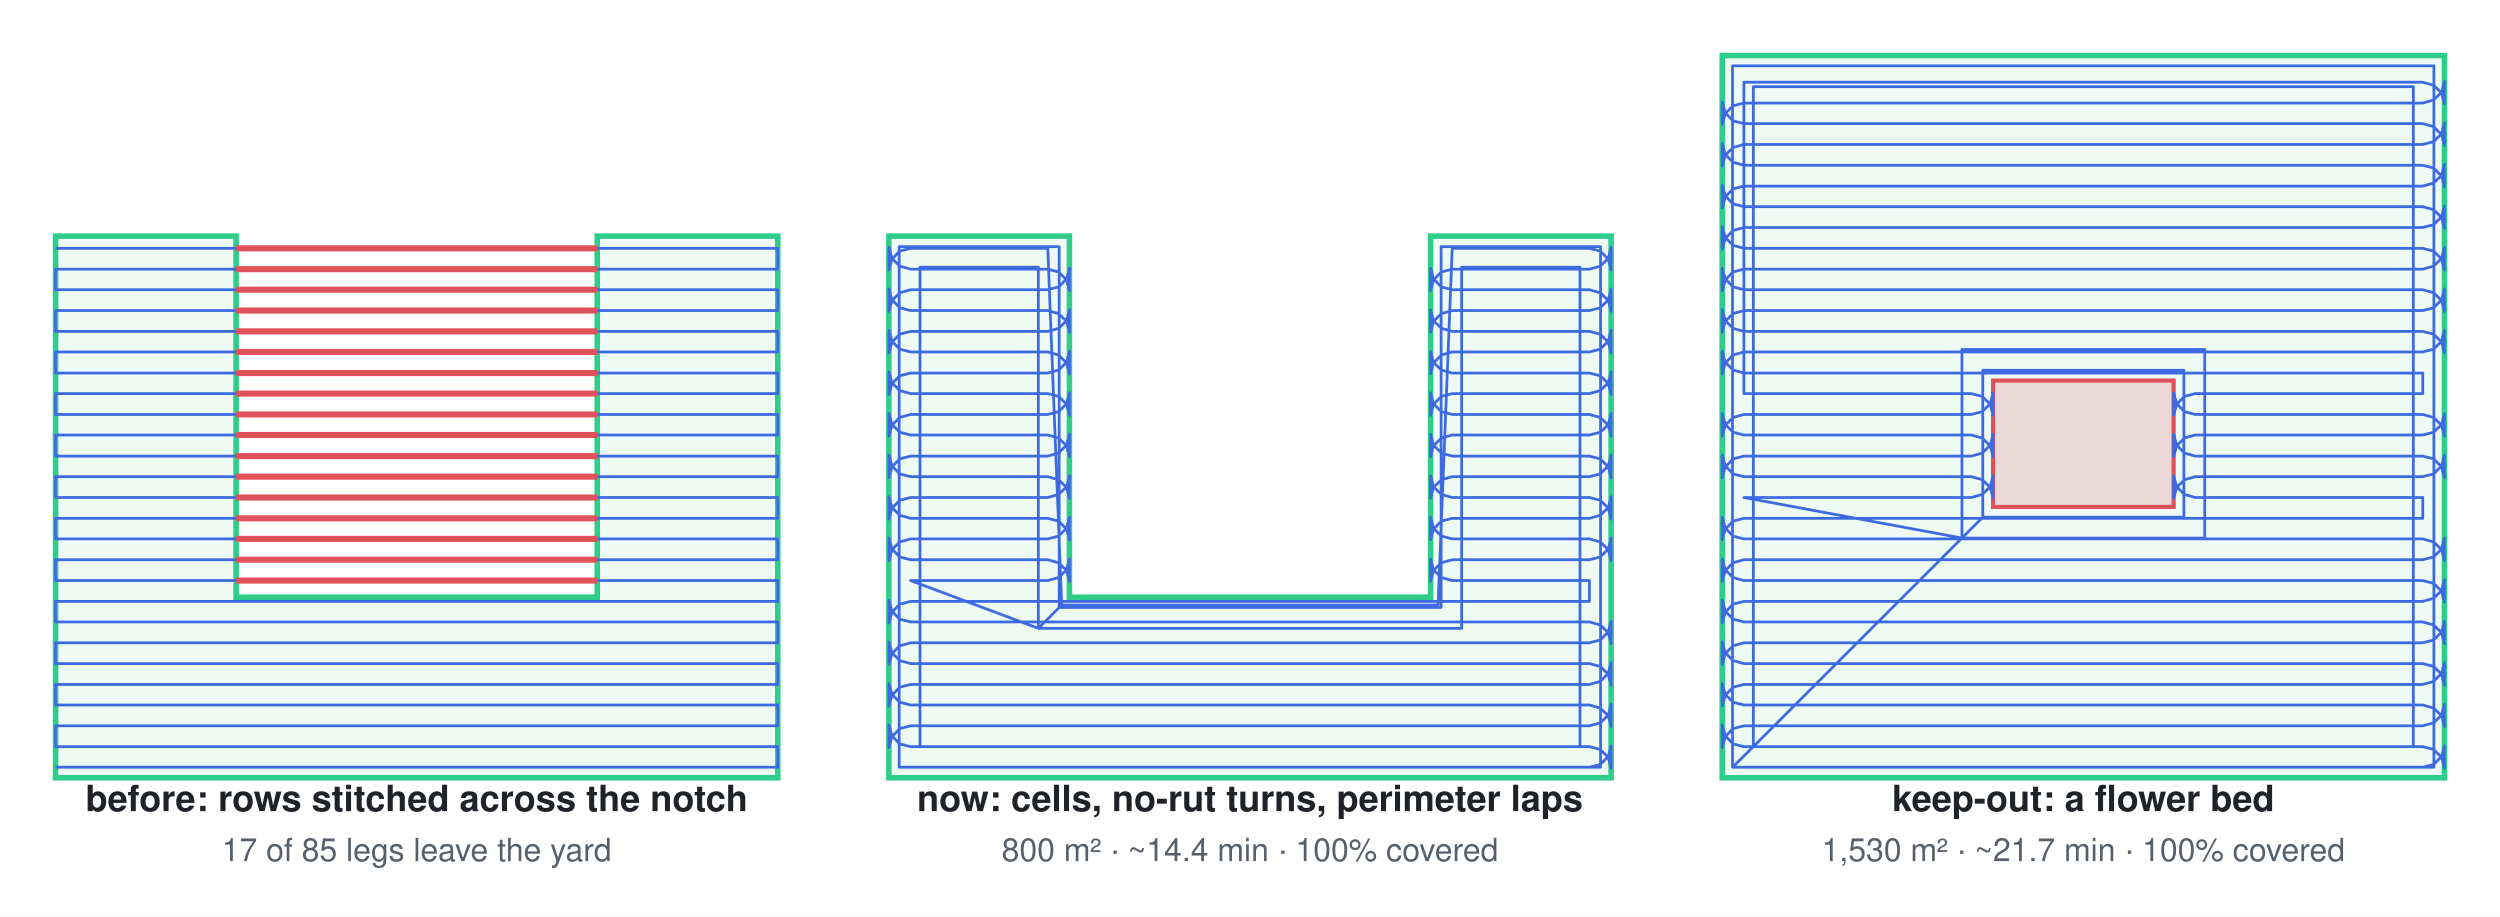
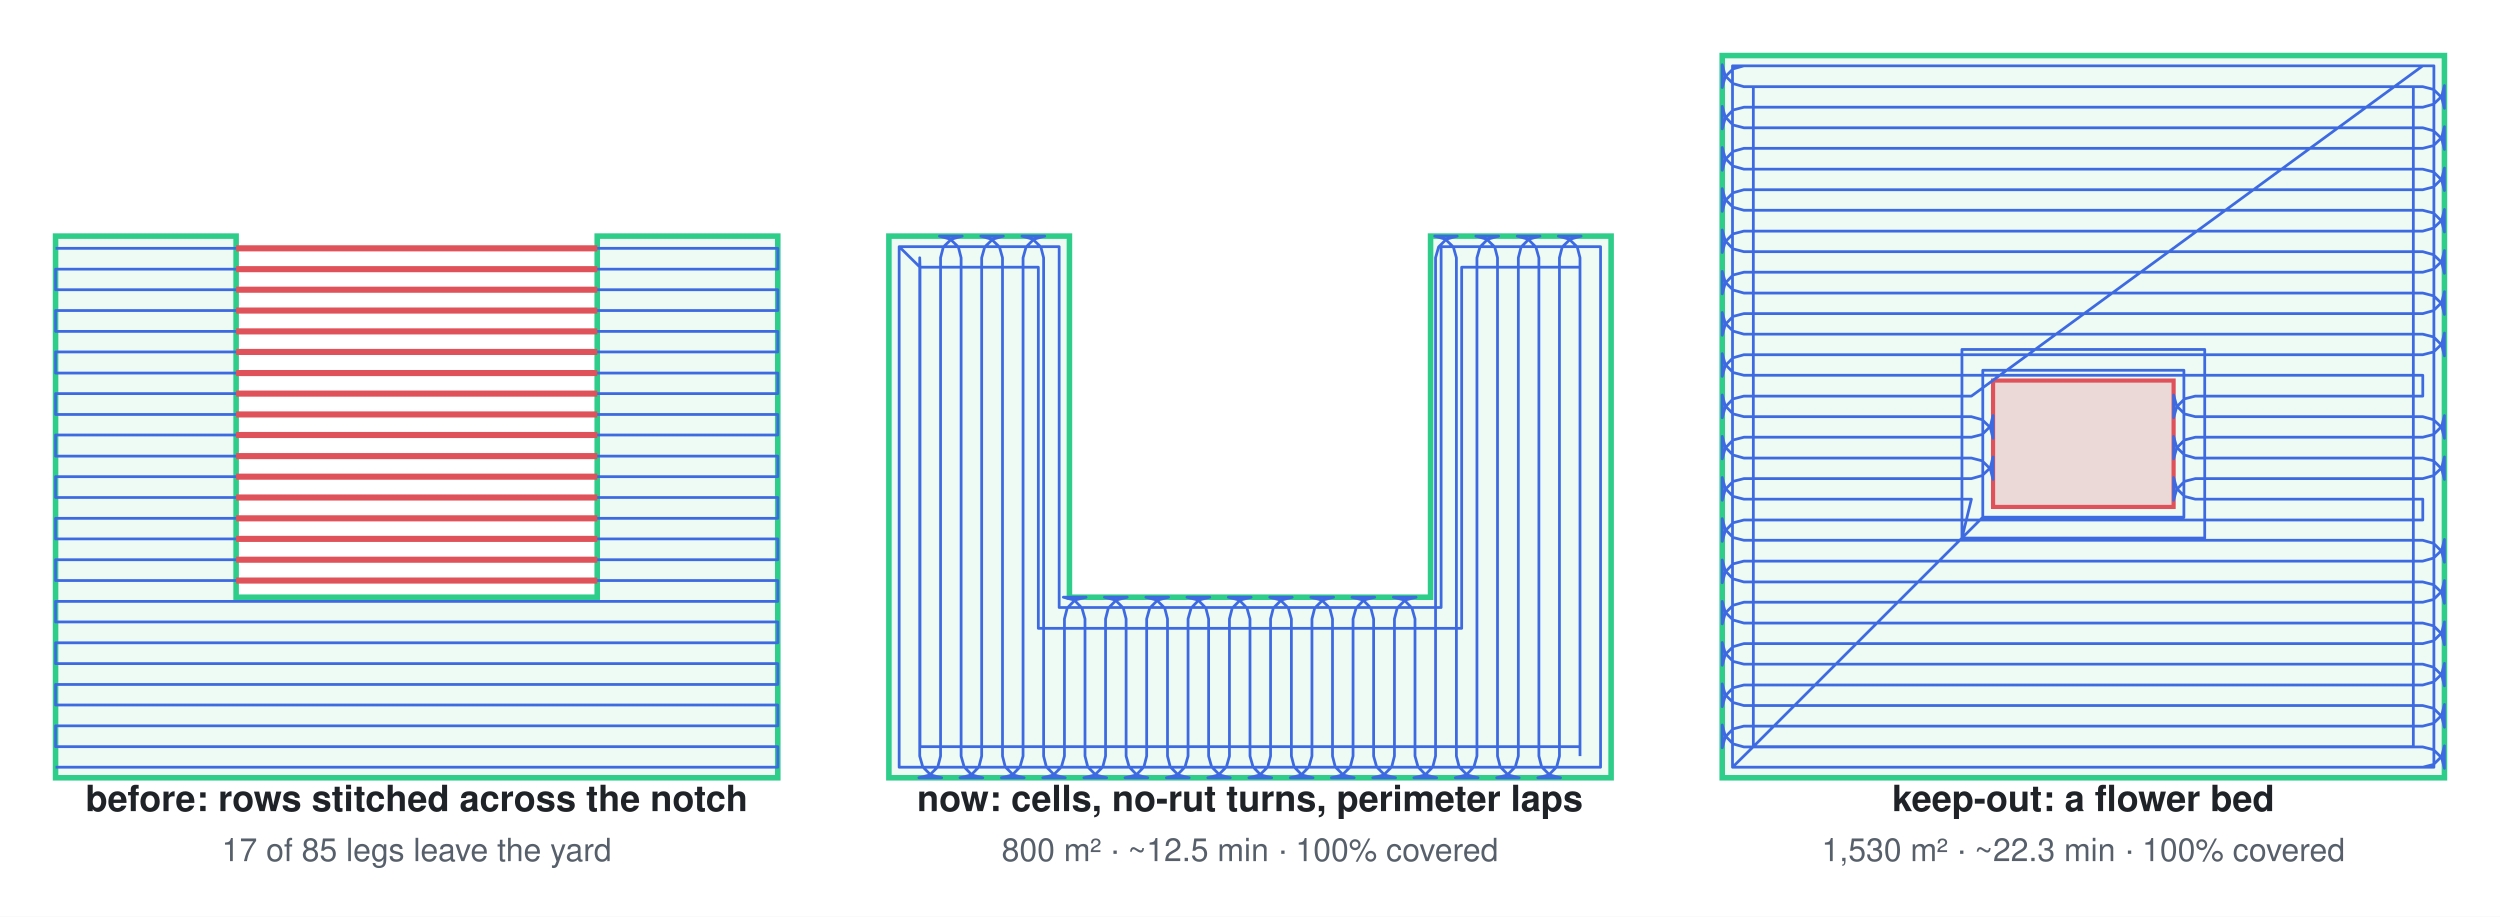
<svg xmlns="http://www.w3.org/2000/svg" viewBox="0 0 900 330" font-family="-apple-system,Segoe UI,Helvetica,Arial,sans-serif">
  <style>
.yard{fill:#2ecd8a14;stroke:#2ecd8a;stroke-width:2}
.ko{fill:#e0525a33;stroke:#e0525a;stroke-width:1.5}
.route{fill:none;stroke:#3e6ae1;stroke-width:1;stroke-linejoin:round}
.bad{fill:none;stroke:#e0525a;stroke-width:2.2}
.t{font-size:13px;font-weight:600;fill:#1f2328}
.s{font-size:11.5px;fill:#57606a}
</style>
  <rect width="100%" height="100%" fill="#ffffff" />
  <text x="150.0" y="292" text-anchor="middle" class="t">before: rows stitched across the notch</text>
  <path d="M20.0 280.0 L280.0 280.0 L280.0 85.0 L215.0 85.0 L215.0 215.0 L85.0 215.0 L85.0 85.0 L20.0 85.0 Z" class="yard" />
  <path d="M20.0 276.2 L280.0 276.2 L280.0 268.8 L20.0 268.8 L20.0 261.3 L280.0 261.3 L280.0 253.8 L20.0 253.8 L20.0 246.4 L280.0 246.4 L280.0 238.9 L20.0 238.9 L20.0 231.4 L280.0 231.4 L280.0 223.9 L20.0 223.9 L20.0 216.5 L280.0 216.5 L280.0 209.0 L215.0 209.0 L85.0 209.0 L20.0 209.0 L20.0 201.5 L85.0 201.5 L215.0 201.5 L280.0 201.5 L280.0 194.0 L215.0 194.0 L85.0 194.0 L20.0 194.0 L20.0 186.6 L85.0 186.6 L215.0 186.6 L280.0 186.6 L280.0 179.1 L215.0 179.1 L85.0 179.1 L20.0 179.1 L20.0 171.6 L85.0 171.6 L215.0 171.6 L280.0 171.6 L280.0 164.2 L215.0 164.2 L85.0 164.2 L20.0 164.2 L20.0 156.6 L85.0 156.6 L215.0 156.6 L280.0 156.6 L280.0 149.2 L215.0 149.2 L85.0 149.2 L20.0 149.2 L20.0 141.7 L85.0 141.7 L215.0 141.7 L280.0 141.7 L280.0 134.3 L215.0 134.3 L85.0 134.3 L20.0 134.3 L20.0 126.7 L85.0 126.7 L215.0 126.7 L280.0 126.7 L280.0 119.3 L215.0 119.3 L85.0 119.3 L20.0 119.3 L20.0 111.8 L85.0 111.8 L215.0 111.8 L280.0 111.8 L280.0 104.3 L215.0 104.3 L85.0 104.3 L20.0 104.3 L20.0 96.9 L85.0 96.9 L215.0 96.9 L280.0 96.9 L280.0 89.4 L215.0 89.4 L85.0 89.4 L20.0 89.4" class="route" />
  <path d="M215.0 209.0 L85.0 209.0" class="bad" />
  <path d="M85.0 201.5 L215.0 201.5" class="bad" />
  <path d="M215.0 194.0 L85.0 194.0" class="bad" />
  <path d="M85.0 186.6 L215.0 186.6" class="bad" />
  <path d="M215.0 179.1 L85.0 179.1" class="bad" />
  <path d="M85.0 171.6 L215.0 171.6" class="bad" />
  <path d="M215.0 164.2 L85.0 164.2" class="bad" />
  <path d="M85.0 156.6 L215.0 156.6" class="bad" />
  <path d="M215.0 149.2 L85.0 149.2" class="bad" />
  <path d="M85.0 141.7 L215.0 141.7" class="bad" />
  <path d="M215.0 134.3 L85.0 134.3" class="bad" />
  <path d="M85.0 126.7 L215.0 126.7" class="bad" />
  <path d="M215.0 119.3 L85.0 119.3" class="bad" />
  <path d="M85.0 111.8 L215.0 111.8" class="bad" />
  <path d="M215.0 104.3 L85.0 104.3" class="bad" />
  <path d="M85.0 96.9 L215.0 96.9" class="bad" />
  <path d="M215.0 89.4 L85.0 89.4" class="bad" />
  <text x="150.0" y="310" text-anchor="middle" class="s">17 of 85 legs leave the yard</text>
  <text x="450.0" y="292" text-anchor="middle" class="t">now: cells, no-rut turns, perimeter laps</text>
  <path d="M320.0 280.0 L580.0 280.0 L580.0 85.0 L515.0 85.0 L515.0 215.0 L385.0 215.0 L385.0 85.0 L320.0 85.0 Z" class="yard" />
-   <path d="M327.8 276.2 L572.2 276.2 L576.1 275.2 L579.0 272.3 L580.0 268.5 L580.0 272.5 L580.0 276.6 L579.0 272.7 L576.1 269.8 L572.2 268.8 L572.2 268.8 L327.8 268.8 L323.9 267.8 L321.1 264.9 L320.0 261.0 L320.0 265.0 L320.0 269.1 L321.1 265.2 L323.9 262.3 L327.8 261.3 L327.8 261.3 L572.2 261.3 L576.1 260.2 L579.0 257.4 L580.0 253.5 L580.0 257.6 L580.0 261.6 L579.0 257.7 L576.1 254.9 L572.2 253.8 L572.2 253.8 L327.8 253.8 L323.9 252.8 L321.1 250.0 L320.0 246.1 L320.0 250.1 L320.0 254.2 L321.1 250.3 L323.9 247.4 L327.8 246.4 L327.8 246.4 L572.2 246.4 L576.1 245.3 L579.0 242.4 L580.0 238.5 L580.0 242.6 L580.0 246.7 L579.0 242.8 L576.1 239.9 L572.2 238.9 L572.2 238.9 L327.8 238.9 L323.9 237.8 L321.1 235.0 L320.0 231.1 L320.0 235.1 L320.0 239.2 L321.1 235.3 L323.9 232.5 L327.8 231.4 L327.8 231.4 L572.2 231.4 L576.1 230.4 L579.0 227.5 L580.0 223.6 L580.0 227.7 L580.0 231.7 L579.0 227.8 L576.1 225.0 L572.2 223.9 L572.2 223.9 L327.8 223.9 L323.9 222.9 L321.1 220.0 L320.0 216.1 L320.0 220.2 L320.0 224.3 L321.1 220.4 L323.9 217.5 L327.8 216.5 L327.8 216.5 L572.2 216.5 L572.2 209.0 L522.8 209.0 L518.9 207.9 L516.0 205.1 L515.0 201.2 L515.0 205.3 L515.0 209.3 L516.0 205.4 L518.9 202.6 L522.8 201.5 L522.8 201.5 L572.2 201.5 L576.1 200.5 L579.0 197.6 L580.0 193.7 L580.0 197.8 L580.0 201.9 L579.0 197.9 L576.1 195.1 L572.2 194.0 L572.2 194.0 L522.8 194.0 L518.9 193.0 L516.0 190.1 L515.0 186.2 L515.0 190.3 L515.0 194.3 L516.0 190.5 L518.9 187.6 L522.8 186.6 L522.8 186.6 L572.2 186.6 L576.1 185.5 L579.0 182.7 L580.0 178.8 L580.0 182.8 L580.0 186.9 L579.0 183.0 L576.1 180.1 L572.2 179.1 L572.2 179.1 L522.8 179.1 L518.9 178.0 L516.0 175.2 L515.0 171.3 L515.0 175.4 L515.0 179.4 L516.0 175.5 L518.9 172.7 L522.8 171.6 L522.8 171.6 L572.2 171.6 L576.1 170.6 L579.0 167.7 L580.0 163.8 L580.0 167.8 L580.0 172.0 L579.0 168.1 L576.1 165.2 L572.2 164.2 L572.2 164.2 L522.8 164.2 L518.9 163.1 L516.0 160.2 L515.0 156.3 L515.0 160.4 L515.0 164.4 L516.0 160.5 L518.9 157.7 L522.8 156.6 L522.8 156.6 L572.2 156.6 L576.1 155.6 L579.0 152.8 L580.0 148.9 L580.0 152.9 L580.0 157.0 L579.0 153.1 L576.1 150.3 L572.2 149.2 L572.2 149.2 L522.8 149.2 L518.9 148.2 L516.0 145.3 L515.0 141.4 L515.0 145.4 L515.0 149.5 L516.0 145.6 L518.9 142.7 L522.8 141.7 L522.8 141.7 L572.2 141.7 L576.1 140.6 L579.0 137.8 L580.0 133.9 L580.0 138.0 L580.0 142.0 L579.0 138.1 L576.1 135.3 L572.2 134.3 L572.2 134.3 L522.8 134.3 L518.9 133.2 L516.0 130.4 L515.0 126.5 L515.0 130.5 L515.0 134.6 L516.0 130.7 L518.9 127.8 L522.8 126.7 L522.8 126.7 L572.2 126.7 L576.1 125.7 L579.0 122.8 L580.0 118.9 L580.0 123.1 L580.0 127.1 L579.0 123.2 L576.1 120.3 L572.2 119.3 L572.2 119.3 L522.8 119.3 L518.9 118.2 L516.0 115.4 L515.0 111.5 L515.0 115.5 L515.0 119.6 L516.0 115.7 L518.9 112.9 L522.8 111.8 L522.8 111.8 L572.2 111.8 L576.1 110.8 L579.0 107.9 L580.0 104.0 L580.0 108.1 L580.0 112.1 L579.0 108.2 L576.1 105.4 L572.2 104.3 L572.2 104.3 L522.8 104.3 L518.9 103.3 L516.0 100.4 L515.0 96.6 L515.0 100.6 L515.0 104.7 L516.0 100.8 L518.9 97.9 L522.8 96.9 L522.8 96.9 L572.2 96.9 L576.1 95.8 L579.0 93.0 L580.0 89.0 L580.0 93.1 L580.0 97.2 L579.0 93.3 L576.1 90.4 L572.2 89.4 L572.2 89.4 L522.8 89.4 L517.7 217.8 L382.2 217.8 L377.2 89.4 L327.8 89.4 L323.9 90.4 L321.1 93.3 L320.0 97.2 L320.0 93.1 L320.0 89.0 L321.1 93.0 L323.9 95.8 L327.8 96.9 L327.8 96.9 L377.2 96.9 L381.1 97.9 L384.0 100.8 L385.0 104.7 L385.0 100.6 L385.0 96.6 L384.0 100.4 L381.1 103.3 L377.2 104.3 L377.2 104.3 L327.8 104.3 L323.9 105.4 L321.1 108.2 L320.0 112.1 L320.0 108.1 L320.0 104.0 L321.1 107.9 L323.9 110.8 L327.8 111.8 L327.8 111.8 L377.2 111.8 L381.1 112.9 L384.0 115.7 L385.0 119.6 L385.0 115.5 L385.0 111.5 L384.0 115.4 L381.1 118.2 L377.2 119.3 L377.2 119.3 L327.8 119.3 L323.9 120.3 L321.1 123.2 L320.0 127.1 L320.0 123.1 L320.0 118.9 L321.1 122.8 L323.9 125.7 L327.8 126.7 L327.8 126.7 L377.2 126.7 L381.1 127.8 L384.0 130.7 L385.0 134.6 L385.0 130.5 L385.0 126.5 L384.0 130.4 L381.1 133.2 L377.2 134.3 L377.2 134.3 L327.8 134.3 L323.9 135.3 L321.1 138.1 L320.0 142.0 L320.0 138.0 L320.0 133.9 L321.1 137.8 L323.9 140.6 L327.8 141.7 L327.8 141.7 L377.2 141.7 L381.1 142.7 L384.0 145.6 L385.0 149.5 L385.0 145.4 L385.0 141.4 L384.0 145.3 L381.1 148.2 L377.2 149.2 L377.2 149.2 L327.8 149.2 L323.9 150.3 L321.1 153.1 L320.0 157.0 L320.0 152.9 L320.0 148.9 L321.1 152.8 L323.9 155.6 L327.8 156.6 L327.8 156.6 L377.2 156.6 L381.1 157.7 L384.0 160.5 L385.0 164.4 L385.0 160.4 L385.0 156.3 L384.0 160.2 L381.1 163.1 L377.2 164.2 L377.2 164.2 L327.8 164.2 L323.9 165.2 L321.1 168.1 L320.0 172.0 L320.0 167.8 L320.0 163.8 L321.1 167.7 L323.9 170.6 L327.8 171.6 L327.8 171.6 L377.2 171.6 L381.1 172.7 L384.0 175.5 L385.0 179.4 L385.0 175.4 L385.0 171.3 L384.0 175.2 L381.1 178.0 L377.2 179.1 L377.2 179.1 L327.8 179.1 L323.9 180.1 L321.1 183.0 L320.0 186.9 L320.0 182.8 L320.0 178.8 L321.1 182.7 L323.9 185.5 L327.8 186.6 L327.8 186.6 L377.2 186.6 L381.1 187.6 L384.0 190.5 L385.0 194.3 L385.0 190.3 L385.0 186.2 L384.0 190.1 L381.1 193.0 L377.2 194.0 L377.2 194.0 L327.8 194.0 L323.9 195.1 L321.1 197.9 L320.0 201.9 L320.0 197.8 L320.0 193.7 L321.1 197.6 L323.9 200.5 L327.8 201.5 L327.8 201.5 L377.2 201.5 L381.1 202.6 L384.0 205.4 L385.0 209.3 L385.0 205.3 L385.0 201.2 L384.0 205.1 L381.1 207.9 L377.2 209.0 L377.2 209.0 L327.8 209.0 L373.8 226.2 L373.8 96.2 L331.2 96.2 L331.2 268.8 L568.8 268.8 L568.8 96.2 L526.2 96.2 L526.2 226.2 L373.8 226.2 L381.3 218.7 L381.3 88.8 L323.7 88.8 L323.7 276.2 L576.2 276.2 L576.2 88.8 L518.8 88.8 L518.8 218.7 L381.3 218.7" class="route" />
-   <text x="450.0" y="310" text-anchor="middle" class="s">800 m² · ~14.4 min · 100% covered</text>
+   <path d="M568.8 272.2 L568.8 92.8 L567.8 88.9 L564.9 86.1 L561.0 85.0 L565.1 85.0 L569.2 85.0 L565.3 86.1 L562.4 88.9 L561.4 92.8 L561.4 92.8 L561.4 272.2 L560.4 276.1 L557.5 279.0 L553.6 280.0 L557.7 280.0 L561.8 280.0 L557.9 279.0 L555.0 276.1 L554.0 272.2 L554.0 272.2 L554.0 92.8 L552.9 88.9 L550.1 86.1 L546.2 85.0 L550.3 85.0 L554.4 85.0 L550.4 86.1 L547.6 88.9 L546.6 92.8 L546.6 92.8 L546.6 272.2 L545.5 276.1 L542.6 279.0 L538.8 280.0 L542.9 280.0 L546.9 280.0 L543.0 279.0 L540.1 276.1 L539.1 272.2 L539.1 272.2 L539.1 92.8 L538.1 88.9 L535.2 86.1 L531.3 85.0 L535.4 85.0 L539.5 85.0 L535.6 86.1 L532.8 88.9 L531.7 92.8 L531.7 92.8 L531.7 272.2 L530.6 276.1 L527.8 279.0 L523.9 280.0 L528.0 280.0 L532.1 280.0 L528.2 279.0 L525.3 276.1 L524.3 272.2 L524.3 272.2 L524.3 92.8 L523.2 88.9 L520.3 86.1 L516.5 85.0 L520.6 85.0 L524.6 85.0 L520.7 86.1 L517.9 88.9 L516.8 92.8 L516.8 222.8 L516.8 272.2 L515.8 276.1 L513.0 279.0 L509.0 280.0 L513.1 280.0 L517.2 280.0 L513.3 279.0 L510.5 276.1 L509.4 272.2 L509.4 272.2 L509.4 222.8 L508.3 218.9 L505.5 216.0 L501.6 215.0 L505.7 215.0 L509.8 215.0 L505.9 216.0 L503.0 218.9 L502.0 222.8 L502.0 222.8 L502.0 272.2 L501.0 276.1 L498.1 279.0 L494.2 280.0 L498.3 280.0 L502.4 280.0 L498.5 279.0 L495.6 276.1 L494.5 272.2 L494.5 272.2 L494.5 222.8 L493.5 218.9 L490.7 216.0 L486.7 215.0 L490.8 215.0 L494.9 215.0 L491.0 216.0 L488.2 218.9 L487.1 222.8 L487.1 222.8 L487.1 272.2 L486.1 276.1 L483.2 279.0 L479.3 280.0 L483.4 280.0 L487.5 280.0 L483.6 279.0 L480.7 276.1 L479.7 272.2 L479.7 272.2 L479.7 222.8 L478.7 218.9 L475.8 216.0 L471.9 215.0 L476.0 215.0 L480.1 215.0 L476.2 216.0 L473.3 218.9 L472.3 222.8 L472.3 222.8 L472.3 272.2 L471.2 276.1 L468.4 279.0 L464.5 280.0 L468.6 280.0 L472.7 280.0 L468.7 279.0 L465.9 276.1 L464.9 272.2 L464.9 272.2 L464.9 222.8 L463.8 218.9 L460.9 216.0 L457.1 215.0 L461.2 215.0 L465.2 215.0 L461.3 216.0 L458.4 218.9 L457.4 222.8 L457.4 222.8 L457.4 272.2 L456.4 276.1 L453.5 279.0 L449.6 280.0 L453.7 280.0 L457.8 280.0 L453.9 279.0 L451.1 276.1 L450.0 272.2 L450.0 272.2 L450.0 222.8 L448.9 218.9 L446.1 216.0 L442.2 215.0 L446.3 215.0 L450.4 215.0 L446.5 216.0 L443.6 218.9 L442.6 222.8 L442.6 222.8 L442.6 272.2 L441.5 276.1 L438.6 279.0 L434.8 280.0 L438.9 280.0 L442.9 280.0 L439.1 279.0 L436.2 276.1 L435.1 272.2 L435.1 272.2 L435.1 222.8 L434.1 218.9 L431.3 216.0 L427.3 215.0 L431.4 215.0 L435.5 215.0 L431.6 216.0 L428.8 218.9 L427.7 222.8 L427.7 222.8 L427.7 272.2 L426.6 276.1 L423.8 279.0 L419.9 280.0 L424.0 280.0 L428.1 280.0 L424.2 279.0 L421.3 276.1 L420.3 272.2 L420.3 272.2 L420.3 222.8 L419.3 218.9 L416.4 216.0 L412.5 215.0 L416.6 215.0 L420.7 215.0 L416.8 216.0 L413.9 218.9 L412.8 222.8 L412.8 222.8 L412.8 272.2 L411.8 276.1 L409.0 279.0 L405.0 280.0 L409.1 280.0 L413.2 280.0 L409.3 279.0 L406.5 276.1 L405.4 272.2 L405.4 272.2 L405.4 222.8 L404.4 218.9 L401.5 216.0 L397.6 215.0 L401.7 215.0 L405.8 215.0 L401.9 216.0 L399.0 218.9 L398.0 222.8 L398.0 222.8 L398.0 272.2 L397.0 276.1 L394.1 279.0 L390.2 280.0 L394.3 280.0 L398.4 280.0 L394.5 279.0 L391.6 276.1 L390.6 272.2 L390.6 272.2 L390.6 222.8 L389.5 218.9 L386.7 216.0 L382.8 215.0 L386.9 215.0 L391.0 215.0 L387.0 216.0 L384.2 218.9 L383.2 222.8 L383.2 222.8 L383.2 272.2 L382.1 276.1 L379.2 279.0 L375.4 280.0 L379.5 280.0 L383.5 280.0 L379.6 279.0 L376.7 276.1 L375.7 272.2 L375.7 272.2 L375.7 92.8 L374.7 88.9 L371.8 86.1 L367.9 85.0 L372.0 85.0 L376.1 85.0 L372.2 86.1 L369.4 88.9 L368.3 92.8 L368.3 92.8 L368.3 272.2 L367.2 276.1 L364.4 279.0 L360.5 280.0 L364.6 280.0 L368.7 280.0 L364.8 279.0 L361.9 276.1 L360.9 272.2 L360.9 272.2 L360.9 92.8 L359.8 88.9 L356.9 86.1 L353.1 85.0 L357.2 85.0 L361.2 85.0 L357.4 86.1 L354.5 88.9 L353.4 92.8 L353.4 92.8 L353.4 272.2 L352.4 276.1 L349.6 279.0 L345.6 280.0 L349.7 280.0 L353.8 280.0 L349.9 279.0 L347.1 276.1 L346.0 272.2 L346.0 272.2 L346.0 92.8 L345.0 88.9 L342.1 86.1 L338.2 85.0 L342.3 85.0 L346.4 85.0 L342.5 86.1 L339.6 88.9 L338.6 92.8 L338.6 92.8 L338.6 272.2 L337.6 276.1 L334.7 279.0 L330.8 280.0 L334.9 280.0 L339.0 280.0 L335.1 279.0 L332.2 276.1 L331.1 272.2 L331.1 272.2 L331.1 92.8 L331.2 96.2 L331.2 268.8 L568.8 268.8 L568.8 96.2 L526.2 96.2 L526.2 226.2 L373.8 226.2 L373.8 96.2 L331.2 96.2 L323.7 88.8 L323.7 276.2 L576.2 276.2 L576.2 88.8 L518.8 88.8 L518.8 218.7 L381.3 218.7 L381.3 88.8 L323.7 88.8" class="route" />
+   <text x="450.0" y="310" text-anchor="middle" class="s">800 m² · ~12.5 min · 100% covered</text>
  <text x="750.0" y="292" text-anchor="middle" class="t">keep-out: a flower bed</text>
  <path d="M620.0 280.0 L880.0 280.0 L880.0 20.0 L620.0 20.0 Z" class="yard" />
  <path d="M717.5 182.5 L782.5 182.5 L782.5 137.0 L717.5 137.0 Z" class="ko" />
-   <path d="M627.8 276.2 L872.2 276.2 L876.1 275.2 L879.0 272.3 L880.0 268.5 L880.0 272.5 L880.0 276.6 L879.0 272.7 L876.1 269.8 L872.2 268.8 L872.2 268.8 L627.8 268.8 L623.9 267.8 L621.1 264.9 L620.0 261.0 L620.0 265.0 L620.0 269.1 L621.1 265.2 L623.9 262.3 L627.8 261.3 L627.8 261.3 L872.2 261.3 L876.1 260.2 L879.0 257.4 L880.0 253.5 L880.0 257.6 L880.0 261.6 L879.0 257.7 L876.1 254.9 L872.2 253.8 L872.2 253.8 L627.8 253.8 L623.9 252.8 L621.1 250.0 L620.0 246.1 L620.0 250.1 L620.0 254.2 L621.1 250.3 L623.9 247.4 L627.8 246.4 L627.8 246.4 L872.2 246.4 L876.1 245.3 L879.0 242.4 L880.0 238.5 L880.0 242.6 L880.0 246.7 L879.0 242.8 L876.1 239.9 L872.2 238.9 L872.2 238.9 L627.8 238.9 L623.9 237.8 L621.1 235.0 L620.0 231.1 L620.0 235.1 L620.0 239.2 L621.1 235.3 L623.9 232.5 L627.8 231.4 L627.8 231.4 L872.2 231.4 L876.1 230.4 L879.0 227.5 L880.0 223.6 L880.0 227.7 L880.0 231.7 L879.0 227.8 L876.1 225.0 L872.2 223.9 L872.2 223.9 L627.8 223.9 L623.9 222.9 L621.1 220.0 L620.0 216.1 L620.0 220.2 L620.0 224.3 L621.1 220.4 L623.9 217.5 L627.8 216.5 L627.8 216.5 L872.2 216.5 L876.1 215.4 L879.0 212.6 L880.0 208.7 L880.0 212.7 L880.0 216.8 L879.0 212.9 L876.1 210.0 L872.2 209.0 L872.2 209.0 L627.8 209.0 L623.9 207.9 L621.1 205.1 L620.0 201.2 L620.0 205.3 L620.0 209.3 L621.1 205.4 L623.9 202.6 L627.8 201.5 L627.8 201.5 L872.2 201.5 L876.1 200.5 L879.0 197.6 L880.0 193.7 L880.0 197.8 L880.0 201.9 L879.0 197.9 L876.1 195.1 L872.2 194.0 L872.2 194.0 L627.8 194.0 L623.9 193.0 L621.1 190.1 L620.0 186.2 L620.0 190.3 L620.0 194.3 L621.1 190.5 L623.9 187.6 L627.8 186.6 L627.8 186.6 L872.2 186.6 L872.2 179.1 L790.3 179.1 L786.4 178.0 L783.6 175.2 L782.5 171.3 L782.5 175.4 L782.5 179.4 L783.6 175.5 L786.4 172.7 L790.3 171.6 L790.3 171.6 L872.2 171.6 L876.1 170.6 L879.0 167.7 L880.0 163.8 L880.0 167.8 L880.0 172.0 L879.0 168.1 L876.1 165.2 L872.2 164.2 L872.2 164.2 L790.3 164.2 L786.4 163.1 L783.6 160.2 L782.5 156.3 L782.5 160.4 L782.5 164.4 L783.6 160.5 L786.4 157.7 L790.3 156.6 L790.3 156.6 L872.2 156.6 L876.1 155.6 L879.0 152.8 L880.0 148.9 L880.0 152.9 L880.0 157.0 L879.0 153.1 L876.1 150.3 L872.2 149.2 L872.2 149.2 L790.3 149.2 L786.4 148.2 L783.6 145.3 L782.5 141.4 L782.5 145.4 L782.5 149.5 L783.6 145.6 L786.4 142.7 L790.3 141.7 L790.3 141.7 L872.2 141.7 L872.2 134.3 L627.8 134.3 L623.9 133.2 L621.1 130.4 L620.0 126.5 L620.0 130.5 L620.0 134.6 L621.1 130.7 L623.9 127.8 L627.8 126.7 L627.8 126.7 L872.2 126.7 L876.1 125.7 L879.0 122.8 L880.0 118.9 L880.0 123.1 L880.0 127.1 L879.0 123.2 L876.1 120.3 L872.2 119.3 L872.2 119.3 L627.8 119.3 L623.9 118.2 L621.1 115.4 L620.0 111.5 L620.0 115.5 L620.0 119.6 L621.1 115.7 L623.9 112.9 L627.8 111.8 L627.8 111.8 L872.2 111.8 L876.1 110.8 L879.0 107.9 L880.0 104.0 L880.0 108.1 L880.0 112.1 L879.0 108.2 L876.1 105.4 L872.2 104.3 L872.2 104.3 L627.8 104.3 L623.9 103.3 L621.1 100.4 L620.0 96.6 L620.0 100.6 L620.0 104.7 L621.1 100.8 L623.9 97.9 L627.8 96.9 L627.8 96.9 L872.2 96.9 L876.1 95.8 L879.0 93.0 L880.0 89.0 L880.0 93.1 L880.0 97.2 L879.0 93.3 L876.1 90.4 L872.2 89.4 L872.2 89.4 L627.8 89.4 L623.9 88.3 L621.1 85.5 L620.0 81.6 L620.0 85.6 L620.0 89.7 L621.1 85.8 L623.9 83.0 L627.8 81.9 L627.8 81.9 L872.2 81.9 L876.1 80.9 L879.0 78.0 L880.0 74.1 L880.0 78.2 L880.0 82.2 L879.0 78.3 L876.1 75.5 L872.2 74.4 L872.2 74.4 L627.8 74.4 L623.9 73.4 L621.1 70.5 L620.0 66.6 L620.0 70.7 L620.0 74.8 L621.1 70.9 L623.9 68.0 L627.8 67.0 L627.8 67.0 L872.2 67.0 L876.1 65.9 L879.0 63.1 L880.0 59.2 L880.0 63.2 L880.0 67.3 L879.0 63.4 L876.1 60.5 L872.2 59.5 L872.2 59.5 L627.8 59.5 L623.9 58.4 L621.1 55.6 L620.0 51.7 L620.0 55.8 L620.0 59.8 L621.1 55.9 L623.9 53.1 L627.8 52.0 L627.8 52.0 L872.2 52.0 L876.1 51.0 L879.0 48.1 L880.0 44.2 L880.0 48.3 L880.0 52.4 L879.0 48.5 L876.1 45.6 L872.2 44.5 L872.2 44.5 L627.8 44.5 L623.9 43.5 L621.1 40.6 L620.0 36.7 L620.0 40.8 L620.0 44.8 L621.1 40.9 L623.9 38.1 L627.8 37.1 L627.8 37.1 L872.2 37.1 L876.1 36.0 L879.0 33.2 L880.0 29.3 L880.0 33.3 L880.0 37.4 L879.0 33.5 L876.1 30.7 L872.2 29.6 L872.2 29.6 L627.8 29.6 L627.8 141.7 L709.7 141.7 L713.6 142.7 L716.5 145.6 L717.5 149.5 L717.5 145.4 L717.5 141.4 L716.5 145.3 L713.6 148.2 L709.7 149.2 L709.7 149.2 L627.8 149.2 L623.9 150.3 L621.1 153.1 L620.0 157.0 L620.0 152.9 L620.0 148.9 L621.1 152.8 L623.9 155.6 L627.8 156.6 L627.8 156.6 L709.7 156.6 L713.6 157.7 L716.5 160.5 L717.5 164.4 L717.5 160.4 L717.5 156.3 L716.5 160.2 L713.6 163.1 L709.7 164.2 L709.7 164.2 L627.8 164.2 L623.9 165.2 L621.1 168.1 L620.0 172.0 L620.0 167.8 L620.0 163.8 L621.1 167.7 L623.9 170.6 L627.8 171.6 L627.8 171.6 L709.7 171.6 L713.6 172.7 L716.5 175.5 L717.5 179.4 L717.5 175.4 L717.5 171.3 L716.5 175.2 L713.6 178.0 L709.7 179.1 L709.7 179.1 L627.8 179.1 L706.3 193.7 L793.7 193.7 L793.7 125.8 L706.3 125.8 L706.3 193.7 L713.8 186.2 L786.2 186.2 L786.2 133.3 L713.8 133.3 L713.8 186.2 L631.2 268.8 L868.8 268.8 L868.8 31.2 L631.2 31.2 L631.2 268.8 L623.7 276.2 L876.2 276.2 L876.2 23.7 L623.7 23.7 L623.7 276.2" class="route" />
-   <text x="750.0" y="310" text-anchor="middle" class="s">1,530 m² · ~21.7 min · 100% covered</text>
+   <path d="M627.8 276.2 L872.2 276.2 L876.1 275.2 L879.0 272.3 L880.0 268.5 L880.0 272.5 L880.0 276.6 L879.0 272.8 L876.1 269.9 L872.2 268.9 L872.2 268.9 L627.8 268.9 L623.9 267.8 L621.1 264.9 L620.0 261.0 L620.0 265.1 L620.0 269.2 L621.1 265.3 L623.9 262.4 L627.8 261.4 L627.8 261.4 L872.2 261.4 L876.1 260.4 L879.0 257.5 L880.0 253.6 L880.0 257.7 L880.0 261.8 L879.0 257.9 L876.1 255.0 L872.2 254.0 L872.2 254.0 L627.8 254.0 L623.9 252.9 L621.1 250.1 L620.0 246.2 L620.0 250.3 L620.0 254.4 L621.1 250.5 L623.9 247.6 L627.8 246.6 L627.8 246.6 L872.2 246.6 L876.1 245.5 L879.0 242.7 L880.0 238.8 L880.0 242.8 L880.0 246.9 L879.0 243.0 L876.1 240.2 L872.2 239.1 L872.2 239.1 L627.8 239.1 L623.9 238.1 L621.1 235.2 L620.0 231.3 L620.0 235.4 L620.0 239.5 L621.1 235.6 L623.9 232.8 L627.8 231.7 L627.8 231.7 L872.2 231.7 L876.1 230.7 L879.0 227.8 L880.0 223.9 L880.0 228.0 L880.0 232.1 L879.0 228.2 L876.1 225.3 L872.2 224.3 L872.2 224.3 L627.8 224.3 L623.9 223.2 L621.1 220.4 L620.0 216.5 L620.0 220.6 L620.0 224.6 L621.1 220.7 L623.9 217.9 L627.8 216.8 L627.8 216.8 L872.2 216.8 L876.1 215.8 L879.0 212.9 L880.0 209.0 L880.0 213.1 L880.0 217.2 L879.0 213.3 L876.1 210.5 L872.2 209.5 L872.2 209.5 L627.8 209.5 L623.9 208.4 L621.1 205.5 L620.0 201.6 L620.0 205.7 L620.0 209.8 L621.1 205.9 L623.9 203.0 L627.8 202.0 L627.8 202.0 L872.2 202.0 L876.1 200.9 L879.0 198.1 L880.0 194.2 L880.0 198.3 L880.0 202.4 L879.0 198.5 L876.1 195.6 L872.2 194.5 L872.2 194.5 L627.8 194.5 L623.9 193.5 L621.1 190.6 L620.0 186.7 L620.0 190.9 L620.0 194.9 L621.1 191.1 L623.9 188.2 L627.8 187.2 L627.8 187.2 L872.2 187.2 L872.2 179.7 L790.3 179.7 L786.4 178.7 L783.6 175.8 L782.5 171.9 L782.5 176.0 L782.5 180.1 L783.6 176.2 L786.4 173.3 L790.3 172.3 L790.3 172.3 L872.2 172.3 L876.1 171.2 L879.0 168.4 L880.0 164.5 L880.0 168.6 L880.0 172.6 L879.0 168.8 L876.1 165.9 L872.2 164.9 L872.2 164.9 L790.3 164.9 L786.4 163.8 L783.6 161.0 L782.5 157.1 L782.5 161.1 L782.5 165.2 L783.6 161.3 L786.4 158.4 L790.3 157.4 L790.3 157.4 L872.2 157.4 L876.1 156.4 L879.0 153.5 L880.0 149.6 L880.0 153.7 L880.0 157.8 L879.0 153.9 L876.1 151.1 L872.2 150.0 L872.2 150.0 L790.3 150.0 L786.4 149.0 L783.6 146.1 L782.5 142.2 L782.5 146.3 L782.5 150.4 L783.6 146.5 L786.4 143.6 L790.3 142.6 L790.3 142.6 L872.2 142.6 L872.2 135.1 L627.8 135.1 L623.9 134.1 L621.1 131.2 L620.0 127.3 L620.0 131.4 L620.0 135.5 L621.1 131.6 L623.9 128.8 L627.8 127.7 L627.8 127.7 L872.2 127.7 L876.1 126.7 L879.0 123.9 L880.0 119.9 L880.0 124.0 L880.0 128.1 L879.0 124.2 L876.1 121.3 L872.2 120.3 L872.2 120.3 L627.8 120.3 L623.9 119.2 L621.1 116.4 L620.0 112.5 L620.0 116.5 L620.0 120.7 L621.1 116.8 L623.9 113.9 L627.8 112.9 L627.8 112.9 L872.2 112.9 L876.1 111.8 L879.0 108.9 L880.0 105.0 L880.0 109.2 L880.0 113.2 L879.0 109.3 L876.1 106.5 L872.2 105.5 L872.2 105.5 L627.8 105.5 L623.9 104.4 L621.1 101.6 L620.0 97.7 L620.0 101.7 L620.0 105.8 L621.1 101.9 L623.9 99.0 L627.8 98.0 L627.8 98.0 L872.2 98.0 L876.1 96.9 L879.0 94.1 L880.0 90.2 L880.0 94.3 L880.0 98.4 L879.0 94.5 L876.1 91.7 L872.2 90.6 L872.2 90.6 L627.8 90.6 L623.9 89.6 L621.1 86.7 L620.0 82.8 L620.0 86.9 L620.0 90.9 L621.1 87.0 L623.9 84.2 L627.8 83.2 L627.8 83.2 L872.2 83.2 L876.1 82.1 L879.0 79.3 L880.0 75.4 L880.0 79.4 L880.0 83.5 L879.0 79.6 L876.1 76.7 L872.2 75.7 L872.2 75.7 L627.8 75.7 L623.9 74.6 L621.1 71.8 L620.0 67.9 L620.0 72.0 L620.0 76.1 L621.1 72.2 L623.9 69.4 L627.8 68.3 L627.8 68.3 L872.2 68.3 L876.1 67.3 L879.0 64.4 L880.0 60.5 L880.0 64.6 L880.0 68.6 L879.0 64.8 L876.1 61.9 L872.2 60.9 L872.2 60.9 L627.8 60.9 L623.9 59.8 L621.1 57.0 L620.0 53.1 L620.0 57.1 L620.0 61.3 L621.1 57.4 L623.9 54.5 L627.8 53.4 L627.8 53.4 L872.2 53.4 L876.1 52.4 L879.0 49.5 L880.0 45.6 L880.0 49.8 L880.0 53.8 L879.0 49.9 L876.1 47.1 L872.2 46.0 L872.2 46.0 L627.8 46.0 L623.9 45.0 L621.1 42.1 L620.0 38.3 L620.0 42.3 L620.0 46.4 L621.1 42.5 L623.9 39.6 L627.8 38.6 L627.8 38.6 L872.2 38.6 L876.1 37.5 L879.0 34.7 L880.0 30.8 L880.0 34.9 L880.0 39.0 L879.0 35.1 L876.1 32.2 L872.2 31.2 L872.2 31.2 L627.8 31.2 L623.9 30.1 L621.1 27.3 L620.0 23.3 L620.0 27.5 L620.0 31.5 L621.1 27.6 L623.9 24.8 L627.8 23.7 L627.8 23.7 L872.2 23.7 L709.7 142.6 L627.8 142.6 L623.9 143.6 L621.1 146.5 L620.0 150.4 L620.0 146.3 L620.0 142.2 L621.1 146.1 L623.9 149.0 L627.8 150.0 L627.8 150.0 L709.7 150.0 L713.6 151.1 L716.5 153.9 L717.5 157.8 L717.5 153.7 L717.5 149.6 L716.5 153.5 L713.6 156.4 L709.7 157.4 L709.7 157.4 L627.8 157.4 L623.9 158.4 L621.1 161.3 L620.0 165.2 L620.0 161.1 L620.0 157.1 L621.1 161.0 L623.9 163.8 L627.8 164.9 L627.8 164.9 L709.7 164.9 L713.6 165.9 L716.5 168.8 L717.5 172.6 L717.5 168.6 L717.5 164.5 L716.5 168.4 L713.6 171.2 L709.7 172.3 L709.7 172.3 L627.8 172.3 L623.9 173.3 L621.1 176.2 L620.0 180.1 L620.0 176.0 L620.0 171.9 L621.1 175.8 L623.9 178.7 L627.8 179.7 L627.8 179.7 L709.7 179.7 L706.3 193.7 L793.7 193.7 L793.7 125.8 L706.3 125.8 L706.3 193.7 L713.8 186.2 L786.2 186.2 L786.2 133.3 L713.8 133.3 L713.8 186.2 L631.2 268.8 L868.8 268.8 L868.8 31.2 L631.2 31.2 L631.2 268.8 L623.7 276.2 L876.2 276.2 L876.2 23.7 L623.7 23.7 L623.7 276.2" class="route" />
+   <text x="750.0" y="310" text-anchor="middle" class="s">1,530 m² · ~22.3 min · 100% covered</text>
</svg>
